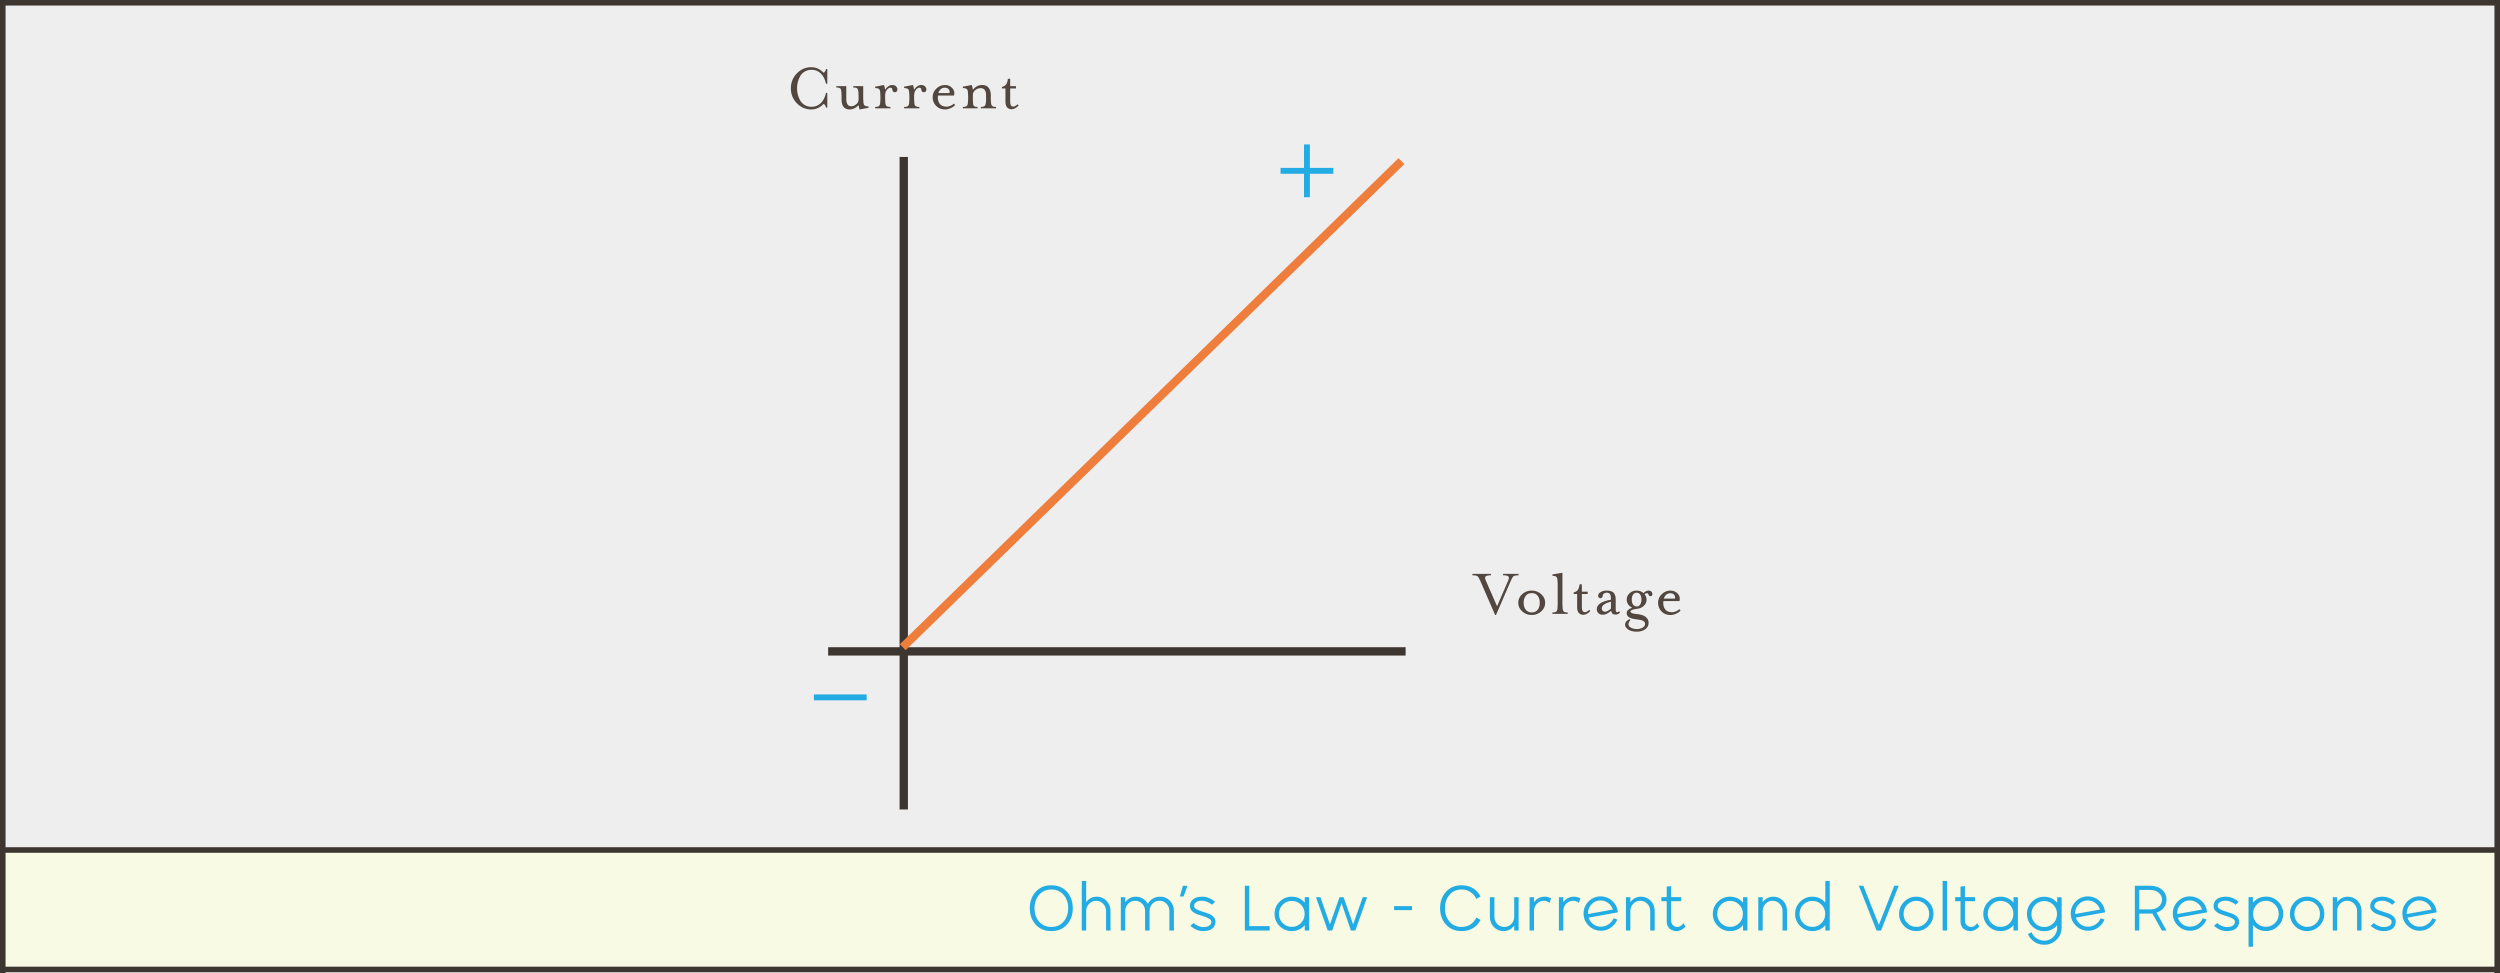
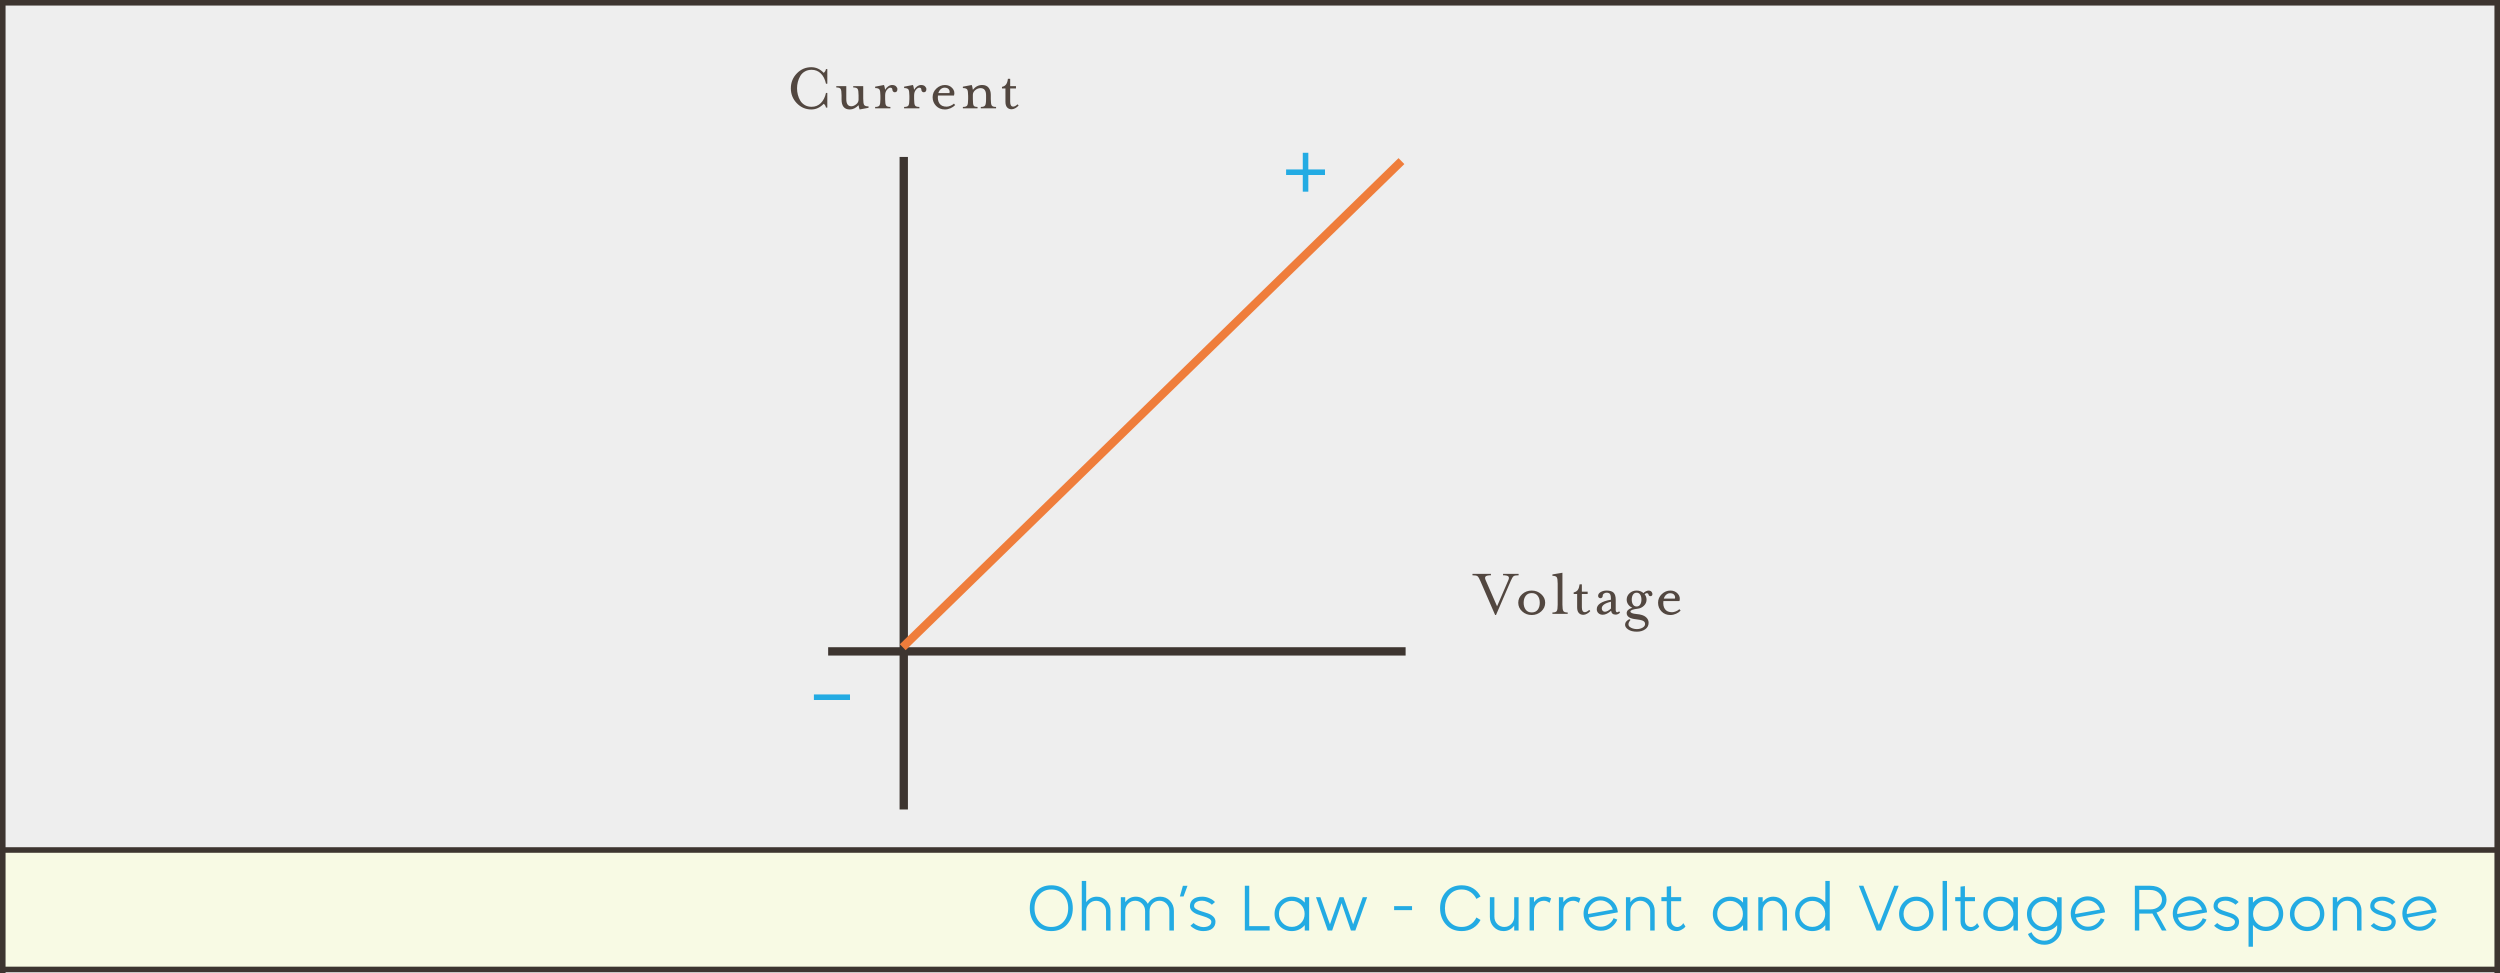
<svg xmlns="http://www.w3.org/2000/svg" width="900px" height="350px" viewBox="0 0 900 350" version="1.1">
  <g id="Ohms_Law_Behavior_Graph" stroke="none" stroke-width="1" fill="none" fill-rule="evenodd">
    <rect id="Rectangle" stroke="#3D3530" stroke-width="2" fill="#EEEEEE" x="1" y="1" width="898" height="528" />
    <g id="Illustration" transform="translate(112, 22)">
      <g id="Labels" transform="translate(171, 0)" fill="#524740">
        <path d="M14.832,16.736 L14.352,16.736 C14.224,16.112 13.952,15.656 13.536,15.368 C12.224,16.728 10.736,17.408 9.072,17.408 C7.04,17.408 5.304,16.664 3.864,15.176 C2.424,13.688 1.704,11.896 1.704,9.8 C1.704,7.704 2.424,5.912 3.864,4.424 C5.304,2.936 7.04,2.192 9.072,2.192 C10.768,2.192 12.256,2.872 13.536,4.232 C13.968,3.896 14.24,3.44 14.352,2.864 L14.832,2.864 L14.832,8.144 L14.352,8.144 C14.016,6.56 13.396,5.328 12.492,4.448 C11.588,3.568 10.48,3.128 9.168,3.128 C8.256,3.128 7.448,3.332 6.744,3.74 C6.04,4.148 5.492,4.688 5.1,5.36 C4.708,6.032 4.416,6.744 4.224,7.496 C4.032,8.248 3.936,9.016 3.936,9.8 C3.936,10.584 4.032,11.352 4.224,12.104 C4.416,12.856 4.708,13.564 5.1,14.228 C5.492,14.892 6.04,15.428 6.744,15.836 C7.448,16.244 8.256,16.448 9.168,16.448 C10.48,16.448 11.588,16.004 12.492,15.116 C13.396,14.228 14.016,13.008 14.352,11.456 L14.832,11.456 L14.832,16.736 Z M29.68,16.808 L26.464,17.408 C26.336,17.152 26.208,16.64 26.08,15.872 C25.088,16.896 24.04,17.408 22.936,17.408 C20.952,17.408 19.96,16.208 19.96,13.808 L19.96,12.296 C19.96,11.096 19.844,10.328 19.612,9.992 C19.38,9.656 18.864,9.488 18.064,9.488 L18.064,9.008 L21.664,9.008 L21.664,13.688 C21.664,15.4 22.272,16.256 23.488,16.256 C24.032,16.256 24.6,16.028 25.192,15.572 C25.784,15.116 26.08,14.552 26.08,13.88 L26.08,12.296 C26.08,11.096 25.964,10.328 25.732,9.992 C25.5,9.656 24.976,9.488 24.16,9.488 L24.16,9.008 L27.76,9.008 L27.76,13.496 C27.76,14.696 27.876,15.464 28.108,15.8 C28.34,16.136 28.864,16.304 29.68,16.304 L29.68,16.808 Z M40.064,10.088 C40.064,10.84 39.744,11.216 39.104,11.216 C38.88,11.216 38.684,11.128 38.516,10.952 C38.348,10.776 38.264,10.576 38.264,10.352 C38.264,9.824 38.008,9.56 37.496,9.56 C37.128,9.56 36.728,9.816 36.296,10.328 C35.864,10.84 35.648,11.52 35.648,12.368 L35.648,13.688 C35.648,14.888 35.764,15.656 35.996,15.992 C36.228,16.328 36.744,16.496 37.544,16.496 L37.544,17 L32.048,17 L32.048,16.496 C32.848,16.496 33.364,16.328 33.596,15.992 C33.828,15.656 33.944,14.888 33.944,13.688 L33.944,12.488 C33.944,11.304 33.828,10.544 33.596,10.208 C33.364,9.872 32.848,9.704 32.048,9.704 L32.048,9.2 L35.24,8.6 C35.384,8.904 35.52,9.48 35.648,10.328 C35.888,9.848 36.248,9.44 36.728,9.104 C37.208,8.768 37.688,8.6 38.168,8.6 C38.776,8.6 39.244,8.76 39.572,9.08 C39.9,9.4 40.064,9.736 40.064,10.088 Z M50.496,10.088 C50.496,10.84 50.176,11.216 49.536,11.216 C49.312,11.216 49.116,11.128 48.948,10.952 C48.78,10.776 48.696,10.576 48.696,10.352 C48.696,9.824 48.44,9.56 47.928,9.56 C47.56,9.56 47.16,9.816 46.728,10.328 C46.296,10.84 46.08,11.52 46.08,12.368 L46.08,13.688 C46.08,14.888 46.196,15.656 46.428,15.992 C46.66,16.328 47.176,16.496 47.976,16.496 L47.976,17 L42.48,17 L42.48,16.496 C43.28,16.496 43.796,16.328 44.028,15.992 C44.26,15.656 44.376,14.888 44.376,13.688 L44.376,12.488 C44.376,11.304 44.26,10.544 44.028,10.208 C43.796,9.872 43.28,9.704 42.48,9.704 L42.48,9.2 L45.672,8.6 C45.816,8.904 45.952,9.48 46.08,10.328 C46.32,9.848 46.68,9.44 47.16,9.104 C47.64,8.768 48.12,8.6 48.6,8.6 C49.208,8.6 49.676,8.76 50.004,9.08 C50.332,9.4 50.496,9.736 50.496,10.088 Z M54.808,11.504 L58.792,11.504 C58.952,11.056 58.884,10.62 58.588,10.196 C58.292,9.772 57.784,9.56 57.064,9.56 C56.552,9.56 56.092,9.736 55.684,10.088 C55.276,10.44 54.984,10.912 54.808,11.504 Z M54.664,12.392 C54.52,13.576 54.708,14.54 55.228,15.284 C55.748,16.028 56.6,16.4 57.784,16.4 C58.184,16.4 58.64,16.296 59.152,16.088 C59.664,15.88 60.088,15.616 60.424,15.296 L60.856,15.824 C60.424,16.288 59.872,16.668 59.2,16.964 C58.528,17.26 57.856,17.408 57.184,17.408 C55.888,17.408 54.824,16.98 53.992,16.124 C53.16,15.268 52.744,14.224 52.744,12.992 C52.744,11.76 53.196,10.72 54.1,9.872 C55.004,9.024 56.032,8.6 57.184,8.6 C58.272,8.6 59.16,8.98 59.848,9.74 C60.536,10.5 60.736,11.384 60.448,12.392 L54.664,12.392 Z M67.232,10.328 C68.144,9.176 69.256,8.6 70.568,8.6 C71.608,8.6 72.388,8.928 72.908,9.584 C73.428,10.24 73.688,11.104 73.688,12.176 L73.688,13.688 C73.688,14.888 73.804,15.656 74.036,15.992 C74.268,16.328 74.784,16.496 75.584,16.496 L75.584,17 L70.088,17 L70.088,16.496 C70.872,16.496 71.384,16.324 71.624,15.98 C71.864,15.636 71.984,14.872 71.984,13.688 L71.984,12.296 C71.984,10.584 71.32,9.728 69.992,9.728 C69.304,9.728 68.672,9.968 68.096,10.448 C67.52,10.928 67.232,11.488 67.232,12.128 L67.232,13.688 C67.232,14.92 67.328,15.696 67.52,16.016 C67.712,16.336 68.176,16.496 68.912,16.496 L68.912,17 L63.632,17 L63.632,16.496 C64.432,16.496 64.948,16.328 65.18,15.992 C65.412,15.656 65.528,14.888 65.528,13.688 L65.528,12.488 C65.528,11.304 65.412,10.544 65.18,10.208 C64.948,9.872 64.432,9.704 63.632,9.704 L63.632,9.2 L66.824,8.6 C66.968,8.904 67.104,9.48 67.232,10.328 Z M78.96,9.848 L77.712,9.848 L77.712,9.272 C78.4,9.128 78.904,8.816 79.224,8.336 C79.544,7.856 79.752,7.2 79.848,6.368 L80.664,6.368 L80.664,9.008 L82.752,9.008 L82.752,9.848 L80.664,9.848 L80.664,14.648 C80.664,15.8 81.024,16.376 81.744,16.376 C82.208,16.376 82.728,16.104 83.304,15.56 L83.712,15.968 C83.376,16.368 82.972,16.696 82.5,16.952 C82.028,17.208 81.592,17.336 81.192,17.336 C80.504,17.336 79.96,17.112 79.56,16.664 C79.16,16.216 78.96,15.544 78.96,14.648 L78.96,9.848 Z" id="Current-Copy" />
        <path d="M263.696,185.104 C262.752,185.104 262.14,185.22 261.86,185.452 C261.58,185.684 261.24,186.264 260.84,187.192 L255.56,199.408 L255.248,199.408 L249.944,187.192 C249.544,186.264 249.204,185.684 248.924,185.452 C248.644,185.22 248.032,185.104 247.088,185.104 L247.088,184.6 L253.736,184.6 L253.736,185.104 C252.744,185.104 252.108,185.244 251.828,185.524 C251.548,185.804 251.56,186.272 251.864,186.928 L255.944,196.264 L259.976,186.928 C260.28,186.272 260.292,185.804 260.012,185.524 C259.732,185.244 259.096,185.104 258.104,185.104 L258.104,184.6 L263.696,184.6 L263.696,185.104 Z M271.824,191.896 C272.784,192.744 273.264,193.776 273.264,194.992 C273.264,196.208 272.788,197.248 271.836,198.112 C270.884,198.976 269.744,199.408 268.416,199.408 C267.088,199.408 265.948,198.976 264.996,198.112 C264.044,197.248 263.568,196.208 263.568,194.992 C263.568,193.776 264.044,192.74 264.996,191.884 C265.948,191.028 267.088,190.6 268.416,190.6 C269.744,190.6 270.88,191.032 271.824,191.896 Z M270.576,197.512 C271.072,196.856 271.32,196.016 271.32,194.992 C271.32,193.968 271.072,193.132 270.576,192.484 C270.08,191.836 269.36,191.512 268.416,191.512 C267.472,191.512 266.752,191.84 266.256,192.496 C265.76,193.152 265.512,193.984 265.512,194.992 C265.512,196 265.76,196.832 266.256,197.488 C266.752,198.144 267.472,198.472 268.416,198.472 C269.36,198.472 270.08,198.152 270.576,197.512 Z M281.368,199 L275.872,199 L275.872,198.496 C276.672,198.496 277.188,198.328 277.42,197.992 C277.652,197.656 277.768,196.888 277.768,195.688 L277.768,188.104 C277.768,186.904 277.652,186.136 277.42,185.8 C277.188,185.464 276.672,185.296 275.872,185.296 L275.872,184.792 L279.472,184.192 L279.472,195.688 C279.472,196.888 279.588,197.656 279.82,197.992 C280.052,198.328 280.568,198.496 281.368,198.496 L281.368,199 Z M284.768,191.848 L283.52,191.848 L283.52,191.272 C284.208,191.128 284.712,190.816 285.032,190.336 C285.352,189.856 285.56,189.2 285.656,188.368 L286.472,188.368 L286.472,191.008 L288.56,191.008 L288.56,191.848 L286.472,191.848 L286.472,196.648 C286.472,197.8 286.832,198.376 287.552,198.376 C288.016,198.376 288.536,198.104 289.112,197.56 L289.52,197.968 C289.184,198.368 288.78,198.696 288.308,198.952 C287.836,199.208 287.4,199.336 287,199.336 C286.312,199.336 285.768,199.112 285.368,198.664 C284.968,198.216 284.768,197.544 284.768,196.648 L284.768,191.848 Z M300.216,198.52 C299.752,199.016 299.224,199.264 298.632,199.264 C297.672,199.264 297.128,198.8 297,197.872 C295.928,198.832 294.928,199.312 294,199.312 C293.392,199.312 292.88,199.132 292.464,198.772 C292.048,198.412 291.84,197.92 291.84,197.296 C291.84,195.616 293.544,194.48 296.952,193.888 C296.952,192.944 296.848,192.288 296.64,191.92 C296.432,191.552 296,191.368 295.344,191.368 C295.024,191.368 294.716,191.472 294.42,191.68 C294.124,191.888 293.976,192.168 293.976,192.52 C293.976,192.76 293.896,192.96 293.736,193.12 C293.576,193.28 293.384,193.36 293.16,193.36 C292.92,193.36 292.72,193.28 292.56,193.12 C292.4,192.96 292.32,192.76 292.32,192.52 C292.32,191.96 292.628,191.5 293.244,191.14 C293.86,190.78 294.568,190.6 295.368,190.6 C296.536,190.6 297.376,190.856 297.888,191.368 C298.4,191.88 298.656,192.712 298.656,193.864 L298.656,197.488 C298.656,198.112 298.84,198.424 299.208,198.424 C299.416,198.424 299.64,198.304 299.88,198.064 L300.216,198.52 Z M296.952,197.08 L296.952,194.632 C294.744,195.144 293.64,195.936 293.64,197.008 C293.64,197.376 293.748,197.672 293.964,197.896 C294.18,198.12 294.448,198.232 294.768,198.232 C295.36,198.232 296.088,197.848 296.952,197.08 Z M307.456,195.664 C307.76,195.2 307.912,194.6 307.912,193.864 C307.912,193.128 307.764,192.528 307.468,192.064 C307.172,191.6 306.744,191.368 306.184,191.368 C305.624,191.368 305.192,191.6 304.888,192.064 C304.584,192.528 304.432,193.128 304.432,193.864 C304.432,194.6 304.584,195.196 304.888,195.652 C305.192,196.108 305.624,196.336 306.184,196.336 C306.744,196.336 307.168,196.112 307.456,195.664 Z M303.952,198.136 C303.952,198.616 304.68,198.92 306.136,199.048 C307.672,199.176 308.784,199.528 309.472,200.104 C310.16,200.68 310.504,201.376 310.504,202.192 C310.504,203.168 310.1,203.948 309.292,204.532 C308.484,205.116 307.472,205.408 306.256,205.408 C304.96,205.408 303.916,205.14 303.124,204.604 C302.332,204.068 301.968,203.44 302.032,202.72 C302.096,202 302.608,201.392 303.568,200.896 L304,201.16 C303.536,201.688 303.288,202.172 303.256,202.612 C303.224,203.052 303.364,203.4 303.676,203.656 C303.988,203.912 304.372,204.112 304.828,204.256 C305.284,204.4 305.76,204.472 306.256,204.472 C307.04,204.472 307.732,204.3 308.332,203.956 C308.932,203.612 309.232,203.168 309.232,202.624 C309.232,202.096 308.972,201.712 308.452,201.472 C307.932,201.232 307.12,201.056 306.016,200.944 C303.744,200.72 302.608,199.976 302.608,198.712 C302.608,197.848 303.28,197.208 304.624,196.792 C304,196.504 303.508,196.104 303.148,195.592 C302.788,195.08 302.608,194.504 302.608,193.864 C302.608,192.968 302.956,192.2 303.652,191.56 C304.348,190.92 305.192,190.6 306.184,190.6 C307.144,190.6 307.968,190.904 308.656,191.512 C308.864,191.256 309.148,191.04 309.508,190.864 C309.868,190.688 310.184,190.6 310.456,190.6 C311.16,190.6 311.608,190.896 311.8,191.488 C311.944,191.936 311.872,192.272 311.584,192.496 C311.488,192.576 311.376,192.616 311.248,192.616 C311.008,192.632 310.828,192.584 310.708,192.472 C310.588,192.36 310.516,192.236 310.492,192.1 C310.468,191.964 310.404,191.836 310.3,191.716 C310.196,191.596 310.032,191.536 309.808,191.536 C309.568,191.536 309.32,191.664 309.064,191.92 C309.528,192.48 309.76,193.128 309.76,193.864 C309.76,194.712 309.448,195.44 308.824,196.048 C308.2,196.656 307.472,197.016 306.64,197.128 C304.848,197.336 303.952,197.672 303.952,198.136 Z M315.968,193.504 L319.952,193.504 C320.112,193.056 320.044,192.62 319.748,192.196 C319.452,191.772 318.944,191.56 318.224,191.56 C317.712,191.56 317.252,191.736 316.844,192.088 C316.436,192.44 316.144,192.912 315.968,193.504 Z M315.824,194.392 C315.68,195.576 315.868,196.54 316.388,197.284 C316.908,198.028 317.76,198.4 318.944,198.4 C319.344,198.4 319.8,198.296 320.312,198.088 C320.824,197.88 321.248,197.616 321.584,197.296 L322.016,197.824 C321.584,198.288 321.032,198.668 320.36,198.964 C319.688,199.26 319.016,199.408 318.344,199.408 C317.048,199.408 315.984,198.98 315.152,198.124 C314.32,197.268 313.904,196.224 313.904,194.992 C313.904,193.76 314.356,192.72 315.26,191.872 C316.164,191.024 317.192,190.6 318.344,190.6 C319.432,190.6 320.32,190.98 321.008,191.74 C321.696,192.5 321.896,193.384 321.608,194.392 L315.824,194.392 Z" id="Voltage-Copy" />
      </g>
-       <g id="Graph-Lines" transform="translate(0, 30)">
-         <path d="M187.634,182.5 L392.521,182.5" id="Line-5" stroke="#3D3530" stroke-width="3" stroke-linecap="square" />
-         <path d="M357.444,8.444 L357.444,0 L359.556,0 L359.556,8.444 L368,8.444 L368,10.556 L359.556,10.556 L359.556,19 L357.444,19 L357.444,10.556 L349,10.556 L349,8.444 L357.444,8.444 Z" id="Combined-Shape" fill="#23ABE3" />
-         <rect id="Rectangle" fill="#23ABE3" x="181" y="198" width="19" height="2.111" />
-         <path d="M213.352,6 L213.352,237.912" id="Line-6" stroke="#3D3530" stroke-width="3" stroke-linecap="square" />
-         <path d="M392.521,6 L212.983,181" id="Path-9" stroke="#EF7D3B" stroke-width="3" />
+       <g id="Graph-Lines" transform="translate(0, 33)">
+         <path d="M187.634,179.5 L392.521,179.5" id="Line-5" stroke="#3D3530" stroke-width="3" stroke-linecap="square" />
+         <path d="M357,6 L357,0 L359,0 L359,6 L365,6 L365,8 L359,8 L359,14 L357,14 L357,8 L351,8 L351,6 L357,6 Z" id="Combined-Shape" fill="#23ABE3" />
+         <rect id="Rectangle" fill="#23ABE3" x="181" y="195" width="13" height="2" />
+         <path d="M213.352,3 L213.352,234.912" id="Line-6" stroke="#3D3530" stroke-width="3" stroke-linecap="square" />
+         <path d="M392.521,3 L212.983,178" id="Path-9" stroke="#EF7D3B" stroke-width="3" />
      </g>
    </g>
    <rect id="Rectangle-Copy" stroke="#3D3530" stroke-width="2" fill="#F8FAE4" x="1" y="306" width="898" height="43" />
    <path d="M384.117,332.84 C382.725,334.408 380.845,335.192 378.477,335.192 C376.109,335.192 374.225,334.408 372.825,332.84 C371.425,331.272 370.725,329.312 370.725,326.96 C370.725,324.608 371.425,322.644 372.825,321.068 C374.225,319.492 376.109,318.704 378.477,318.704 C380.845,318.704 382.725,319.492 384.117,321.068 C385.509,322.644 386.205,324.608 386.205,326.96 C386.205,329.312 385.509,331.272 384.117,332.84 Z M374.085,331.784 C375.189,333.064 376.653,333.704 378.477,333.704 C380.301,333.704 381.769,333.06 382.881,331.772 C383.993,330.484 384.549,328.88 384.549,326.96 C384.549,325.024 383.993,323.416 382.881,322.136 C381.769,320.856 380.301,320.216 378.477,320.216 C376.653,320.216 375.189,320.856 374.085,322.136 C372.981,323.416 372.429,325.024 372.429,326.96 C372.429,328.896 372.981,330.504 374.085,331.784 Z M394.864,322.808 C396.256,322.808 397.424,323.308 398.368,324.308 C399.312,325.308 399.784,326.528 399.784,327.968 L399.784,335 L398.176,335 L398.176,327.992 C398.176,326.952 397.832,326.076 397.144,325.364 C396.456,324.652 395.608,324.296 394.6,324.296 C393.608,324.296 392.764,324.652 392.068,325.364 C391.372,326.076 391.024,326.944 391.024,327.968 L391.024,335 L389.44,335 L389.44,317.144 L391.024,317.144 L391.024,324.776 C392,323.464 393.28,322.808 394.864,322.808 Z M417.683,322.808 C419.075,322.808 420.243,323.3 421.187,324.284 C422.131,325.268 422.603,326.48 422.603,327.92 L422.603,335 L420.971,335 L420.971,327.968 C420.971,326.928 420.631,326.052 419.951,325.34 C419.271,324.628 418.427,324.272 417.419,324.272 C416.411,324.272 415.563,324.628 414.875,325.34 C414.187,326.052 413.843,326.928 413.843,327.968 L413.843,335 L412.235,335 L412.235,327.968 C412.235,326.944 411.887,326.072 411.191,325.352 C410.495,324.632 409.651,324.272 408.659,324.272 C407.667,324.272 406.823,324.632 406.127,325.352 C405.431,326.072 405.083,326.944 405.083,327.968 L405.083,335 L403.499,335 L403.499,323 L405.083,323 L405.083,324.776 C406.059,323.464 407.339,322.808 408.923,322.808 C409.835,322.808 410.671,323.04 411.431,323.504 C412.191,323.968 412.787,324.592 413.219,325.376 C413.635,324.592 414.235,323.968 415.019,323.504 C415.803,323.04 416.691,322.808 417.683,322.808 Z M424.757,322.736 L425.837,318.896 L427.493,318.896 L426.077,322.736 L424.757,322.736 Z M433.152,335.192 C432.608,335.192 432.08,335.124 431.568,334.988 C431.056,334.852 430.628,334.692 430.284,334.508 C429.94,334.324 429.632,334.136 429.36,333.944 C429.088,333.752 428.888,333.592 428.76,333.464 L428.568,333.248 L429.696,332.288 C429.808,332.4 429.964,332.536 430.164,332.696 C430.364,332.856 430.768,333.072 431.376,333.344 C431.984,333.616 432.584,333.752 433.176,333.752 C434.056,333.752 434.76,333.584 435.288,333.248 C435.816,332.912 436.08,332.44 436.08,331.832 C436.08,331.4 435.816,331.028 435.288,330.716 C434.76,330.404 434.12,330.136 433.368,329.912 C432.616,329.688 431.86,329.44 431.1,329.168 C430.34,328.896 429.696,328.512 429.168,328.016 C428.64,327.52 428.376,326.912 428.376,326.192 C428.376,325.2 428.748,324.388 429.492,323.756 C430.236,323.124 431.336,322.808 432.792,322.808 C433.656,322.808 434.472,322.968 435.24,323.288 C436.008,323.608 436.56,323.928 436.896,324.248 L437.4,324.728 L436.272,325.712 C436.16,325.6 436.004,325.464 435.804,325.304 C435.604,325.144 435.2,324.928 434.592,324.656 C433.984,324.384 433.376,324.248 432.768,324.248 C431.904,324.248 431.204,324.416 430.668,324.752 C430.132,325.088 429.864,325.56 429.864,326.168 C429.864,326.6 430.128,326.972 430.656,327.284 C431.184,327.596 431.824,327.864 432.576,328.088 C433.328,328.312 434.084,328.556 434.844,328.82 C435.604,329.084 436.248,329.468 436.776,329.972 C437.304,330.476 437.568,331.088 437.568,331.808 C437.568,332.816 437.2,333.632 436.464,334.256 C435.728,334.88 434.624,335.192 433.152,335.192 Z M449.725,333.416 L457.069,333.416 L457.069,335 L448.141,335 L448.141,318.872 L449.725,318.872 L449.725,333.416 Z M469.712,323 L471.296,323 L471.296,335 L469.712,335 L469.712,333.056 C468.48,334.48 466.92,335.192 465.032,335.192 C463.32,335.192 461.86,334.588 460.652,333.38 C459.444,332.172 458.84,330.712 458.84,329 C458.84,327.288 459.444,325.828 460.652,324.62 C461.86,323.412 463.32,322.808 465.032,322.808 C466.936,322.808 468.496,323.52 469.712,324.944 L469.712,323 Z M465.056,333.68 C466.352,333.68 467.444,333.228 468.332,332.324 C469.22,331.42 469.664,330.312 469.664,329 C469.664,327.688 469.22,326.58 468.332,325.676 C467.444,324.772 466.352,324.32 465.056,324.32 C463.776,324.32 462.684,324.772 461.78,325.676 C460.876,326.58 460.424,327.688 460.424,329 C460.424,330.312 460.876,331.42 461.78,332.324 C462.684,333.228 463.776,333.68 465.056,333.68 Z M490.587,323 L492.171,323 L487.923,335 L486.339,335 L482.955,325.112 L479.571,335 L477.987,335 L473.763,323 L475.347,323 L478.779,332.768 L482.235,323 L483.675,323 L487.131,332.768 L490.587,323 Z M508.336,327.656 L501.88,327.656 L501.88,326.216 L508.336,326.216 L508.336,327.656 Z M526.205,335.192 C523.837,335.192 521.949,334.404 520.541,332.828 C519.133,331.252 518.429,329.296 518.429,326.96 C518.429,324.608 519.133,322.644 520.541,321.068 C521.949,319.492 523.837,318.704 526.205,318.704 C527.773,318.704 529.137,319.064 530.297,319.784 C531.457,320.504 532.357,321.488 532.997,322.736 L531.509,323.6 C530.997,322.56 530.281,321.736 529.361,321.128 C528.441,320.52 527.389,320.216 526.205,320.216 C524.381,320.216 522.921,320.852 521.825,322.124 C520.729,323.396 520.181,325.008 520.181,326.96 C520.181,328.896 520.729,330.504 521.825,331.784 C522.921,333.064 524.381,333.704 526.205,333.704 C527.405,333.704 528.465,333.396 529.385,332.78 C530.305,332.164 531.013,331.336 531.509,330.296 L532.997,331.184 C532.357,332.432 531.457,333.412 530.297,334.124 C529.137,334.836 527.773,335.192 526.205,335.192 Z M545.112,323 L546.696,323 L546.696,335 L545.112,335 L545.112,333.224 C544.136,334.536 542.856,335.192 541.272,335.192 C539.88,335.192 538.712,334.7 537.768,333.716 C536.824,332.732 536.352,331.52 536.352,330.08 L536.352,323 L537.984,323 L537.984,330.032 C537.984,331.056 538.328,331.924 539.016,332.636 C539.704,333.348 540.544,333.704 541.536,333.704 C542.544,333.704 543.392,333.348 544.08,332.636 C544.768,331.924 545.112,331.056 545.112,330.032 L545.112,323 Z M556.075,322.808 C556.923,322.808 557.699,323.016 558.403,323.432 L557.851,325.016 C557.179,324.52 556.499,324.272 555.811,324.272 C554.803,324.272 553.955,324.628 553.267,325.34 C552.579,326.052 552.235,326.928 552.235,327.968 L552.235,335 L550.651,335 L550.651,323 L552.235,323 L552.235,324.776 C553.211,323.464 554.491,322.808 556.075,322.808 Z M566.629,322.808 C567.477,322.808 568.253,323.016 568.957,323.432 L568.405,325.016 C567.733,324.52 567.053,324.272 566.365,324.272 C565.357,324.272 564.509,324.628 563.821,325.34 C563.133,326.052 562.789,326.928 562.789,327.968 L562.789,335 L561.205,335 L561.205,323 L562.789,323 L562.789,324.776 C563.765,323.464 565.045,322.808 566.629,322.808 Z M576.272,333.608 C577.344,333.608 578.304,333.304 579.152,332.696 C580,332.088 580.576,331.376 580.88,330.56 L582.224,331.04 C581.856,332.048 581.14,332.976 580.076,333.824 C579.012,334.672 577.744,335.088 576.272,335.072 C574.928,335.072 573.7,334.656 572.588,333.824 C571.476,332.992 570.72,331.928 570.32,330.632 C570.16,330.104 570.08,329.528 570.08,328.904 C570.08,327.176 570.68,325.712 571.88,324.512 C573.08,323.312 574.544,322.704 576.272,322.688 C577.84,322.704 579.208,323.232 580.376,324.272 C581.544,325.312 582.216,326.6 582.392,328.136 C582.408,328.216 582.416,328.32 582.416,328.448 L571.928,330.344 C572.2,331.304 572.744,332.092 573.56,332.708 C574.376,333.324 575.28,333.624 576.272,333.608 Z M576.128,324.152 C574.928,324.168 573.9,324.6 573.044,325.448 C572.188,326.296 571.728,327.312 571.664,328.496 C571.664,328.544 571.668,328.628 571.676,328.748 C571.684,328.868 571.688,328.968 571.688,329.048 L580.616,327.44 C580.312,326.464 579.744,325.668 578.912,325.052 C578.08,324.436 577.152,324.136 576.128,324.152 Z M590.763,322.808 C592.155,322.808 593.323,323.3 594.267,324.284 C595.211,325.268 595.683,326.48 595.683,327.92 L595.683,335 L594.075,335 L594.075,327.968 C594.075,326.944 593.727,326.072 593.031,325.352 C592.335,324.632 591.491,324.272 590.499,324.272 C589.507,324.272 588.663,324.632 587.967,325.352 C587.271,326.072 586.923,326.944 586.923,327.968 L586.923,335 L585.339,335 L585.339,323 L586.923,323 L586.923,324.776 C587.899,323.464 589.179,322.808 590.763,322.808 Z M605.973,332.312 L606.765,333.536 C606.669,333.664 606.541,333.816 606.381,333.992 C606.221,334.168 605.861,334.412 605.301,334.724 C604.741,335.036 604.165,335.192 603.573,335.192 C602.565,335.192 601.721,334.892 601.041,334.292 C600.361,333.692 600.021,332.824 600.021,331.688 L600.021,324.44 L598.101,324.44 L598.101,322.976 L600.021,322.976 L600.021,319.184 L601.605,318.992 L601.605,322.976 L605.229,322.976 L605.229,324.44 L601.605,324.44 L601.605,331.328 C601.605,332.064 601.833,332.648 602.289,333.08 C602.745,333.512 603.269,333.728 603.861,333.728 C604.229,333.728 604.589,333.616 604.941,333.392 C605.293,333.168 605.553,332.948 605.721,332.732 C605.889,332.516 605.973,332.376 605.973,332.312 Z M627.491,323 L629.075,323 L629.075,335 L627.491,335 L627.491,333.056 C626.259,334.48 624.699,335.192 622.811,335.192 C621.099,335.192 619.639,334.588 618.431,333.38 C617.223,332.172 616.619,330.712 616.619,329 C616.619,327.288 617.223,325.828 618.431,324.62 C619.639,323.412 621.099,322.808 622.811,322.808 C624.715,322.808 626.275,323.52 627.491,324.944 L627.491,323 Z M622.835,333.68 C624.131,333.68 625.223,333.228 626.111,332.324 C626.999,331.42 627.443,330.312 627.443,329 C627.443,327.688 626.999,326.58 626.111,325.676 C625.223,324.772 624.131,324.32 622.835,324.32 C621.555,324.32 620.463,324.772 619.559,325.676 C618.655,326.58 618.203,327.688 618.203,329 C618.203,330.312 618.655,331.42 619.559,332.324 C620.463,333.228 621.555,333.68 622.835,333.68 Z M638.405,322.808 C639.797,322.808 640.965,323.3 641.909,324.284 C642.853,325.268 643.325,326.48 643.325,327.92 L643.325,335 L641.717,335 L641.717,327.968 C641.717,326.944 641.369,326.072 640.673,325.352 C639.977,324.632 639.133,324.272 638.141,324.272 C637.149,324.272 636.305,324.632 635.609,325.352 C634.913,326.072 634.565,326.944 634.565,327.968 L634.565,335 L632.981,335 L632.981,323 L634.565,323 L634.565,324.776 C635.541,323.464 636.821,322.808 638.405,322.808 Z M657.12,317.144 L658.704,317.144 L658.704,335 L657.12,335 L657.12,333.056 C655.888,334.48 654.328,335.192 652.44,335.192 C650.728,335.192 649.268,334.588 648.06,333.38 C646.852,332.172 646.248,330.712 646.248,329 C646.248,327.288 646.852,325.828 648.06,324.62 C649.268,323.412 650.728,322.808 652.44,322.808 C654.344,322.808 655.904,323.52 657.12,324.944 L657.12,317.144 Z M649.176,332.336 C650.072,333.232 651.168,333.68 652.464,333.68 C653.76,333.68 654.852,333.228 655.74,332.324 C656.628,331.42 657.072,330.312 657.072,329 C657.072,327.688 656.628,326.58 655.74,325.676 C654.852,324.772 653.76,324.32 652.464,324.32 C651.168,324.32 650.072,324.772 649.176,325.676 C648.28,326.58 647.832,327.688 647.832,329 C647.832,330.312 648.28,331.424 649.176,332.336 Z M681.925,318.872 L683.533,318.872 L677.173,335 L675.565,335 L669.181,318.872 L670.813,318.872 L676.381,332.96 L681.925,318.872 Z M694.232,333.368 C693.032,334.584 691.576,335.192 689.864,335.192 C688.152,335.192 686.692,334.588 685.484,333.38 C684.276,332.172 683.672,330.712 683.672,329 C683.672,327.288 684.276,325.828 685.484,324.62 C686.692,323.412 688.152,322.808 689.864,322.808 C691.576,322.808 693.036,323.412 694.244,324.62 C695.452,325.828 696.056,327.288 696.056,329 C696.056,330.696 695.448,332.152 694.232,333.368 Z M689.888,333.68 C691.184,333.68 692.276,333.228 693.164,332.324 C694.052,331.42 694.496,330.312 694.496,329 C694.496,327.688 694.052,326.576 693.164,325.664 C692.276,324.752 691.184,324.296 689.888,324.296 C688.608,324.296 687.52,324.752 686.624,325.664 C685.728,326.576 685.28,327.688 685.28,329 C685.28,330.312 685.728,331.42 686.624,332.324 C687.52,333.228 688.608,333.68 689.888,333.68 Z M699.339,335 L699.339,317.144 L700.923,317.144 L700.923,335 L699.339,335 Z M711.741,332.312 L712.533,333.536 C712.437,333.664 712.309,333.816 712.149,333.992 C711.989,334.168 711.629,334.412 711.069,334.724 C710.509,335.036 709.933,335.192 709.341,335.192 C708.333,335.192 707.489,334.892 706.809,334.292 C706.129,333.692 705.789,332.824 705.789,331.688 L705.789,324.44 L703.869,324.44 L703.869,322.976 L705.789,322.976 L705.789,319.184 L707.373,318.992 L707.373,322.976 L710.997,322.976 L710.997,324.44 L707.373,324.44 L707.373,331.328 C707.373,332.064 707.601,332.648 708.057,333.08 C708.513,333.512 709.037,333.728 709.629,333.728 C709.997,333.728 710.357,333.616 710.709,333.392 C711.061,333.168 711.321,332.948 711.489,332.732 C711.657,332.516 711.741,332.376 711.741,332.312 Z M724.864,323 L726.448,323 L726.448,335 L724.864,335 L724.864,333.056 C723.632,334.48 722.072,335.192 720.184,335.192 C718.472,335.192 717.012,334.588 715.804,333.38 C714.596,332.172 713.992,330.712 713.992,329 C713.992,327.288 714.596,325.828 715.804,324.62 C717.012,323.412 718.472,322.808 720.184,322.808 C722.088,322.808 723.648,323.52 724.864,324.944 L724.864,323 Z M720.208,333.68 C721.504,333.68 722.596,333.228 723.484,332.324 C724.372,331.42 724.816,330.312 724.816,329 C724.816,327.688 724.372,326.58 723.484,325.676 C722.596,324.772 721.504,324.32 720.208,324.32 C718.928,324.32 717.836,324.772 716.932,325.676 C716.028,326.58 715.576,327.688 715.576,329 C715.576,330.312 716.028,331.42 716.932,332.324 C717.836,333.228 718.928,333.68 720.208,333.68 Z M740.579,323.024 L742.187,323.024 L742.187,333.968 C742.171,335.712 741.543,337.172 740.303,338.348 C739.063,339.524 737.627,340.112 735.995,340.112 C734.507,340.112 733.239,339.716 732.191,338.924 C731.143,338.132 730.435,337.24 730.067,336.248 L731.363,335.6 C731.667,336.416 732.243,337.128 733.091,337.736 C733.939,338.344 734.907,338.648 735.995,338.648 C737.275,338.648 738.359,338.18 739.247,337.244 C740.135,336.308 740.587,335.216 740.603,333.968 L740.579,333.968 L740.579,333.08 C739.363,334.504 737.803,335.216 735.899,335.216 C734.187,335.216 732.727,334.612 731.519,333.404 C730.311,332.196 729.707,330.736 729.707,329.024 C729.707,327.312 730.311,325.852 731.519,324.644 C732.727,323.436 734.187,322.832 735.899,322.832 C737.787,322.832 739.347,323.544 740.579,324.968 L740.579,323.024 Z M735.923,333.728 C737.219,333.728 738.311,333.276 739.199,332.372 C740.087,331.468 740.531,330.36 740.531,329.048 C740.531,327.736 740.087,326.628 739.199,325.724 C738.311,324.82 737.219,324.368 735.923,324.368 C734.643,324.368 733.555,324.82 732.659,325.724 C731.763,326.628 731.315,327.736 731.315,329.048 C731.315,330.36 731.763,331.468 732.659,332.372 C733.555,333.276 734.643,333.728 735.923,333.728 Z M751.661,333.608 C752.733,333.608 753.693,333.304 754.541,332.696 C755.389,332.088 755.965,331.376 756.269,330.56 L757.613,331.04 C757.245,332.048 756.529,332.976 755.465,333.824 C754.401,334.672 753.133,335.088 751.661,335.072 C750.317,335.072 749.089,334.656 747.977,333.824 C746.865,332.992 746.109,331.928 745.709,330.632 C745.549,330.104 745.469,329.528 745.469,328.904 C745.469,327.176 746.069,325.712 747.269,324.512 C748.469,323.312 749.933,322.704 751.661,322.688 C753.229,322.704 754.597,323.232 755.765,324.272 C756.933,325.312 757.605,326.6 757.781,328.136 C757.797,328.216 757.805,328.32 757.805,328.448 L747.317,330.344 C747.589,331.304 748.133,332.092 748.949,332.708 C749.765,333.324 750.669,333.624 751.661,333.608 Z M751.517,324.152 C750.317,324.168 749.289,324.6 748.433,325.448 C747.577,326.296 747.117,327.312 747.053,328.496 C747.053,328.544 747.057,328.628 747.065,328.748 C747.073,328.868 747.077,328.968 747.077,329.048 L756.005,327.44 C755.701,326.464 755.133,325.668 754.301,325.052 C753.469,324.436 752.541,324.136 751.517,324.152 Z M768.547,335 L768.547,318.872 L774.019,318.872 C775.827,318.872 777.267,319.348 778.339,320.3 C779.411,321.252 779.947,322.448 779.947,323.888 C779.947,324.96 779.631,325.912 778.999,326.744 C778.367,327.576 777.483,328.168 776.347,328.52 L779.947,335 L778.291,335 L774.859,328.856 L773.875,328.904 L770.131,328.904 L770.131,335 L768.547,335 Z M770.131,327.392 L774.019,327.392 C775.315,327.392 776.355,327.06 777.139,326.396 C777.923,325.732 778.315,324.896 778.315,323.888 C778.315,322.896 777.923,322.064 777.139,321.392 C776.355,320.72 775.315,320.384 774.019,320.384 L770.131,320.384 L770.131,327.392 Z M788.389,333.608 C789.461,333.608 790.421,333.304 791.269,332.696 C792.117,332.088 792.693,331.376 792.997,330.56 L794.341,331.04 C793.973,332.048 793.257,332.976 792.193,333.824 C791.129,334.672 789.861,335.088 788.389,335.072 C787.045,335.072 785.817,334.656 784.705,333.824 C783.593,332.992 782.837,331.928 782.437,330.632 C782.277,330.104 782.197,329.528 782.197,328.904 C782.197,327.176 782.797,325.712 783.997,324.512 C785.197,323.312 786.661,322.704 788.389,322.688 C789.957,322.704 791.325,323.232 792.493,324.272 C793.661,325.312 794.333,326.6 794.509,328.136 C794.525,328.216 794.533,328.32 794.533,328.448 L784.045,330.344 C784.317,331.304 784.861,332.092 785.677,332.708 C786.493,333.324 787.397,333.624 788.389,333.608 Z M788.245,324.152 C787.045,324.168 786.017,324.6 785.161,325.448 C784.305,326.296 783.845,327.312 783.781,328.496 C783.781,328.544 783.785,328.628 783.793,328.748 C783.801,328.868 783.805,328.968 783.805,329.048 L792.733,327.44 C792.429,326.464 791.861,325.668 791.029,325.052 C790.197,324.436 789.269,324.136 788.245,324.152 Z M801.656,335.192 C801.112,335.192 800.584,335.124 800.072,334.988 C799.56,334.852 799.132,334.692 798.788,334.508 C798.444,334.324 798.136,334.136 797.864,333.944 C797.592,333.752 797.392,333.592 797.264,333.464 L797.072,333.248 L798.2,332.288 C798.312,332.4 798.468,332.536 798.668,332.696 C798.868,332.856 799.272,333.072 799.88,333.344 C800.488,333.616 801.088,333.752 801.68,333.752 C802.56,333.752 803.264,333.584 803.792,333.248 C804.32,332.912 804.584,332.44 804.584,331.832 C804.584,331.4 804.32,331.028 803.792,330.716 C803.264,330.404 802.624,330.136 801.872,329.912 C801.12,329.688 800.364,329.44 799.604,329.168 C798.844,328.896 798.2,328.512 797.672,328.016 C797.144,327.52 796.88,326.912 796.88,326.192 C796.88,325.2 797.252,324.388 797.996,323.756 C798.74,323.124 799.84,322.808 801.296,322.808 C802.16,322.808 802.976,322.968 803.744,323.288 C804.512,323.608 805.064,323.928 805.4,324.248 L805.904,324.728 L804.776,325.712 C804.664,325.6 804.508,325.464 804.308,325.304 C804.108,325.144 803.704,324.928 803.096,324.656 C802.488,324.384 801.88,324.248 801.272,324.248 C800.408,324.248 799.708,324.416 799.172,324.752 C798.636,325.088 798.368,325.56 798.368,326.168 C798.368,326.6 798.632,326.972 799.16,327.284 C799.688,327.596 800.328,327.864 801.08,328.088 C801.832,328.312 802.588,328.556 803.348,328.82 C804.108,329.084 804.752,329.468 805.28,329.972 C805.808,330.476 806.072,331.088 806.072,331.808 C806.072,332.816 805.704,333.632 804.968,334.256 C804.232,334.88 803.128,335.192 801.656,335.192 Z M815.763,322.784 C817.475,322.784 818.935,323.388 820.143,324.596 C821.351,325.804 821.955,327.264 821.955,328.976 C821.955,330.688 821.351,332.148 820.143,333.356 C818.935,334.564 817.475,335.168 815.763,335.168 C813.843,335.168 812.275,334.44 811.059,332.984 L811.059,340.832 L809.475,340.832 L809.475,322.976 L811.059,322.976 L811.059,324.944 C812.291,323.504 813.859,322.784 815.763,322.784 Z M812.451,332.312 C813.347,333.208 814.435,333.656 815.715,333.656 C816.995,333.656 818.087,333.204 818.991,332.3 C819.895,331.396 820.347,330.288 820.347,328.976 C820.347,327.664 819.895,326.552 818.991,325.64 C818.087,324.728 816.995,324.272 815.715,324.272 C814.435,324.272 813.347,324.728 812.451,325.64 C811.555,326.552 811.107,327.664 811.107,328.976 C811.107,330.288 811.555,331.4 812.451,332.312 Z M834.933,333.368 C833.733,334.584 832.277,335.192 830.565,335.192 C828.853,335.192 827.393,334.588 826.185,333.38 C824.977,332.172 824.373,330.712 824.373,329 C824.373,327.288 824.977,325.828 826.185,324.62 C827.393,323.412 828.853,322.808 830.565,322.808 C832.277,322.808 833.737,323.412 834.945,324.62 C836.153,325.828 836.757,327.288 836.757,329 C836.757,330.696 836.149,332.152 834.933,333.368 Z M830.589,333.68 C831.885,333.68 832.977,333.228 833.865,332.324 C834.753,331.42 835.197,330.312 835.197,329 C835.197,327.688 834.753,326.576 833.865,325.664 C832.977,324.752 831.885,324.296 830.589,324.296 C829.309,324.296 828.221,324.752 827.325,325.664 C826.429,326.576 825.981,327.688 825.981,329 C825.981,330.312 826.429,331.42 827.325,332.324 C828.221,333.228 829.309,333.68 830.589,333.68 Z M845.224,322.808 C846.616,322.808 847.784,323.3 848.728,324.284 C849.672,325.268 850.144,326.48 850.144,327.92 L850.144,335 L848.536,335 L848.536,327.968 C848.536,326.944 848.188,326.072 847.492,325.352 C846.796,324.632 845.952,324.272 844.96,324.272 C843.968,324.272 843.124,324.632 842.428,325.352 C841.732,326.072 841.384,326.944 841.384,327.968 L841.384,335 L839.8,335 L839.8,323 L841.384,323 L841.384,324.776 C842.36,323.464 843.64,322.808 845.224,322.808 Z M858.059,335.192 C857.515,335.192 856.987,335.124 856.475,334.988 C855.963,334.852 855.535,334.692 855.191,334.508 C854.847,334.324 854.539,334.136 854.267,333.944 C853.995,333.752 853.795,333.592 853.667,333.464 L853.475,333.248 L854.603,332.288 C854.715,332.4 854.871,332.536 855.071,332.696 C855.271,332.856 855.675,333.072 856.283,333.344 C856.891,333.616 857.491,333.752 858.083,333.752 C858.963,333.752 859.667,333.584 860.195,333.248 C860.723,332.912 860.987,332.44 860.987,331.832 C860.987,331.4 860.723,331.028 860.195,330.716 C859.667,330.404 859.027,330.136 858.275,329.912 C857.523,329.688 856.767,329.44 856.007,329.168 C855.247,328.896 854.603,328.512 854.075,328.016 C853.547,327.52 853.283,326.912 853.283,326.192 C853.283,325.2 853.655,324.388 854.399,323.756 C855.143,323.124 856.243,322.808 857.699,322.808 C858.563,322.808 859.379,322.968 860.147,323.288 C860.915,323.608 861.467,323.928 861.803,324.248 L862.307,324.728 L861.179,325.712 C861.067,325.6 860.911,325.464 860.711,325.304 C860.511,325.144 860.107,324.928 859.499,324.656 C858.891,324.384 858.283,324.248 857.675,324.248 C856.811,324.248 856.111,324.416 855.575,324.752 C855.039,325.088 854.771,325.56 854.771,326.168 C854.771,326.6 855.035,326.972 855.563,327.284 C856.091,327.596 856.731,327.864 857.483,328.088 C858.235,328.312 858.991,328.556 859.751,328.82 C860.511,329.084 861.155,329.468 861.683,329.972 C862.211,330.476 862.475,331.088 862.475,331.808 C862.475,332.816 862.107,333.632 861.371,334.256 C860.635,334.88 859.531,335.192 858.059,335.192 Z M871.037,333.608 C872.109,333.608 873.069,333.304 873.917,332.696 C874.765,332.088 875.341,331.376 875.645,330.56 L876.989,331.04 C876.621,332.048 875.905,332.976 874.841,333.824 C873.777,334.672 872.509,335.088 871.037,335.072 C869.693,335.072 868.465,334.656 867.353,333.824 C866.241,332.992 865.485,331.928 865.085,330.632 C864.925,330.104 864.845,329.528 864.845,328.904 C864.845,327.176 865.445,325.712 866.645,324.512 C867.845,323.312 869.309,322.704 871.037,322.688 C872.605,322.704 873.973,323.232 875.141,324.272 C876.309,325.312 876.981,326.6 877.157,328.136 C877.173,328.216 877.181,328.32 877.181,328.448 L866.693,330.344 C866.965,331.304 867.509,332.092 868.325,332.708 C869.141,333.324 870.045,333.624 871.037,333.608 Z M870.893,324.152 C869.693,324.168 868.665,324.6 867.809,325.448 C866.953,326.296 866.493,327.312 866.429,328.496 C866.429,328.544 866.433,328.628 866.441,328.748 C866.449,328.868 866.453,328.968 866.453,329.048 L875.381,327.44 C875.077,326.464 874.509,325.668 873.677,325.052 C872.845,324.436 871.917,324.136 870.893,324.152 Z" id="Ohm’s-Law---Current-Copy" fill="#23ABE3" />
  </g>
</svg>
